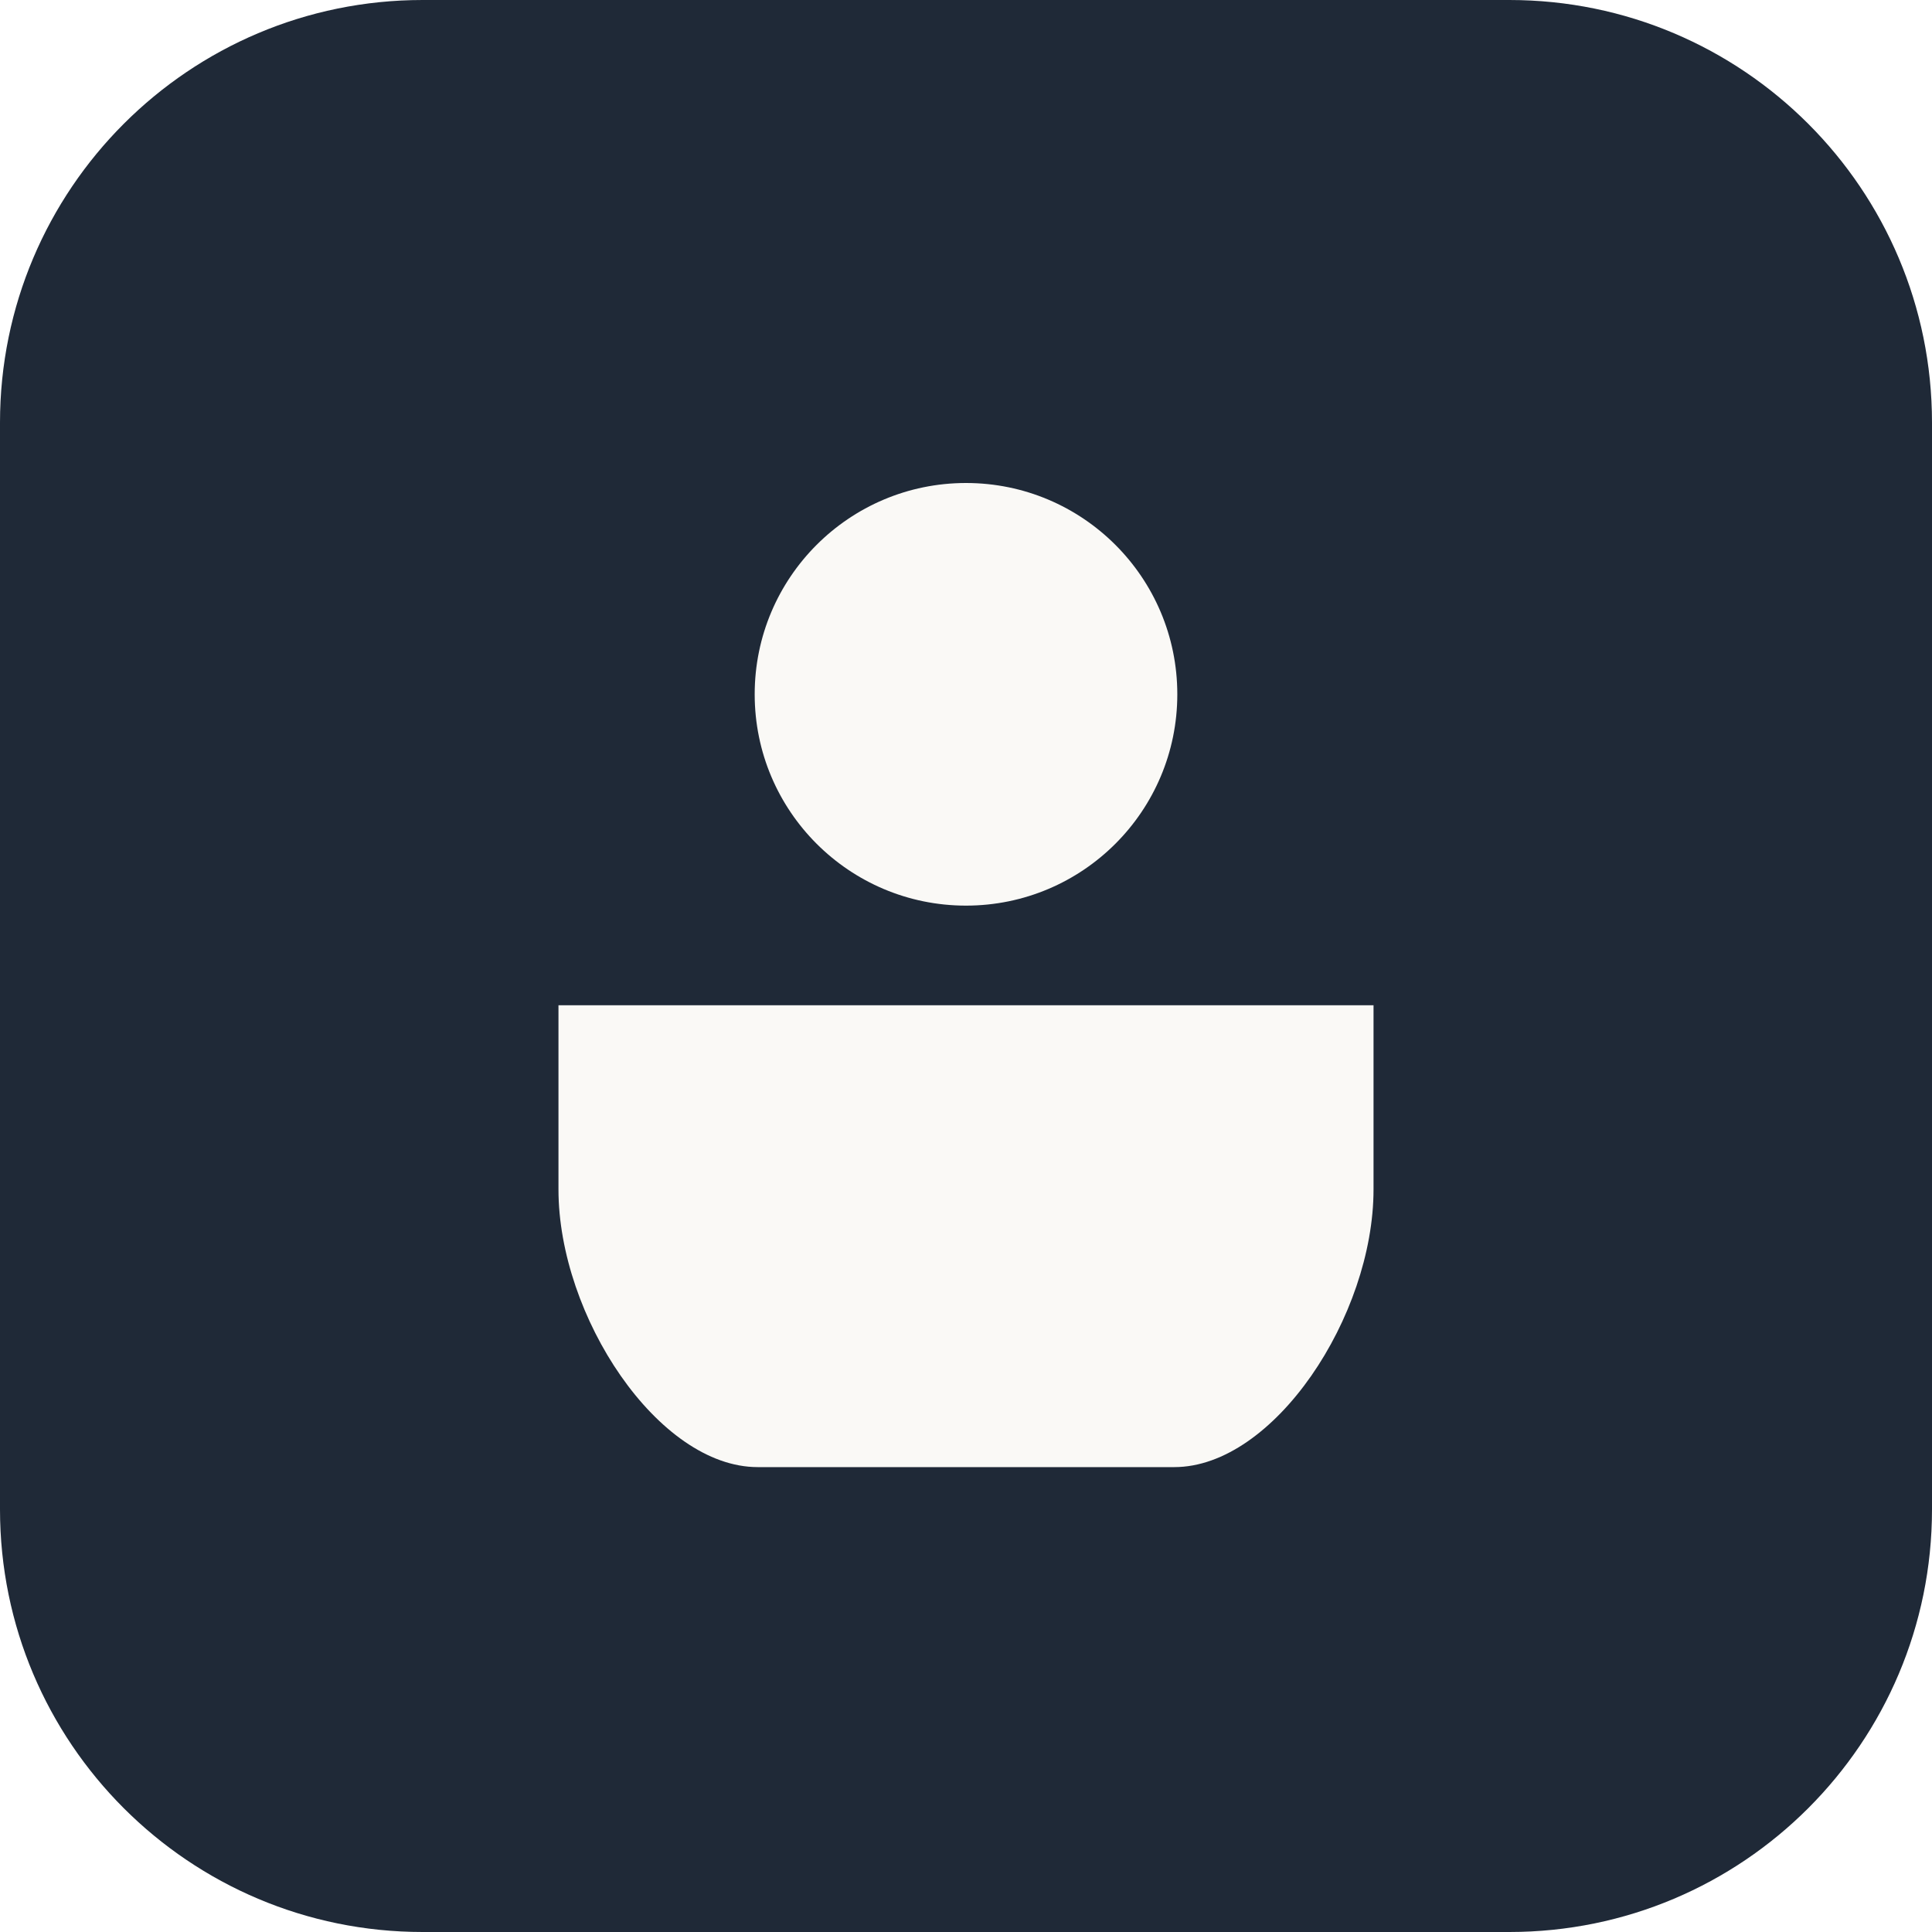
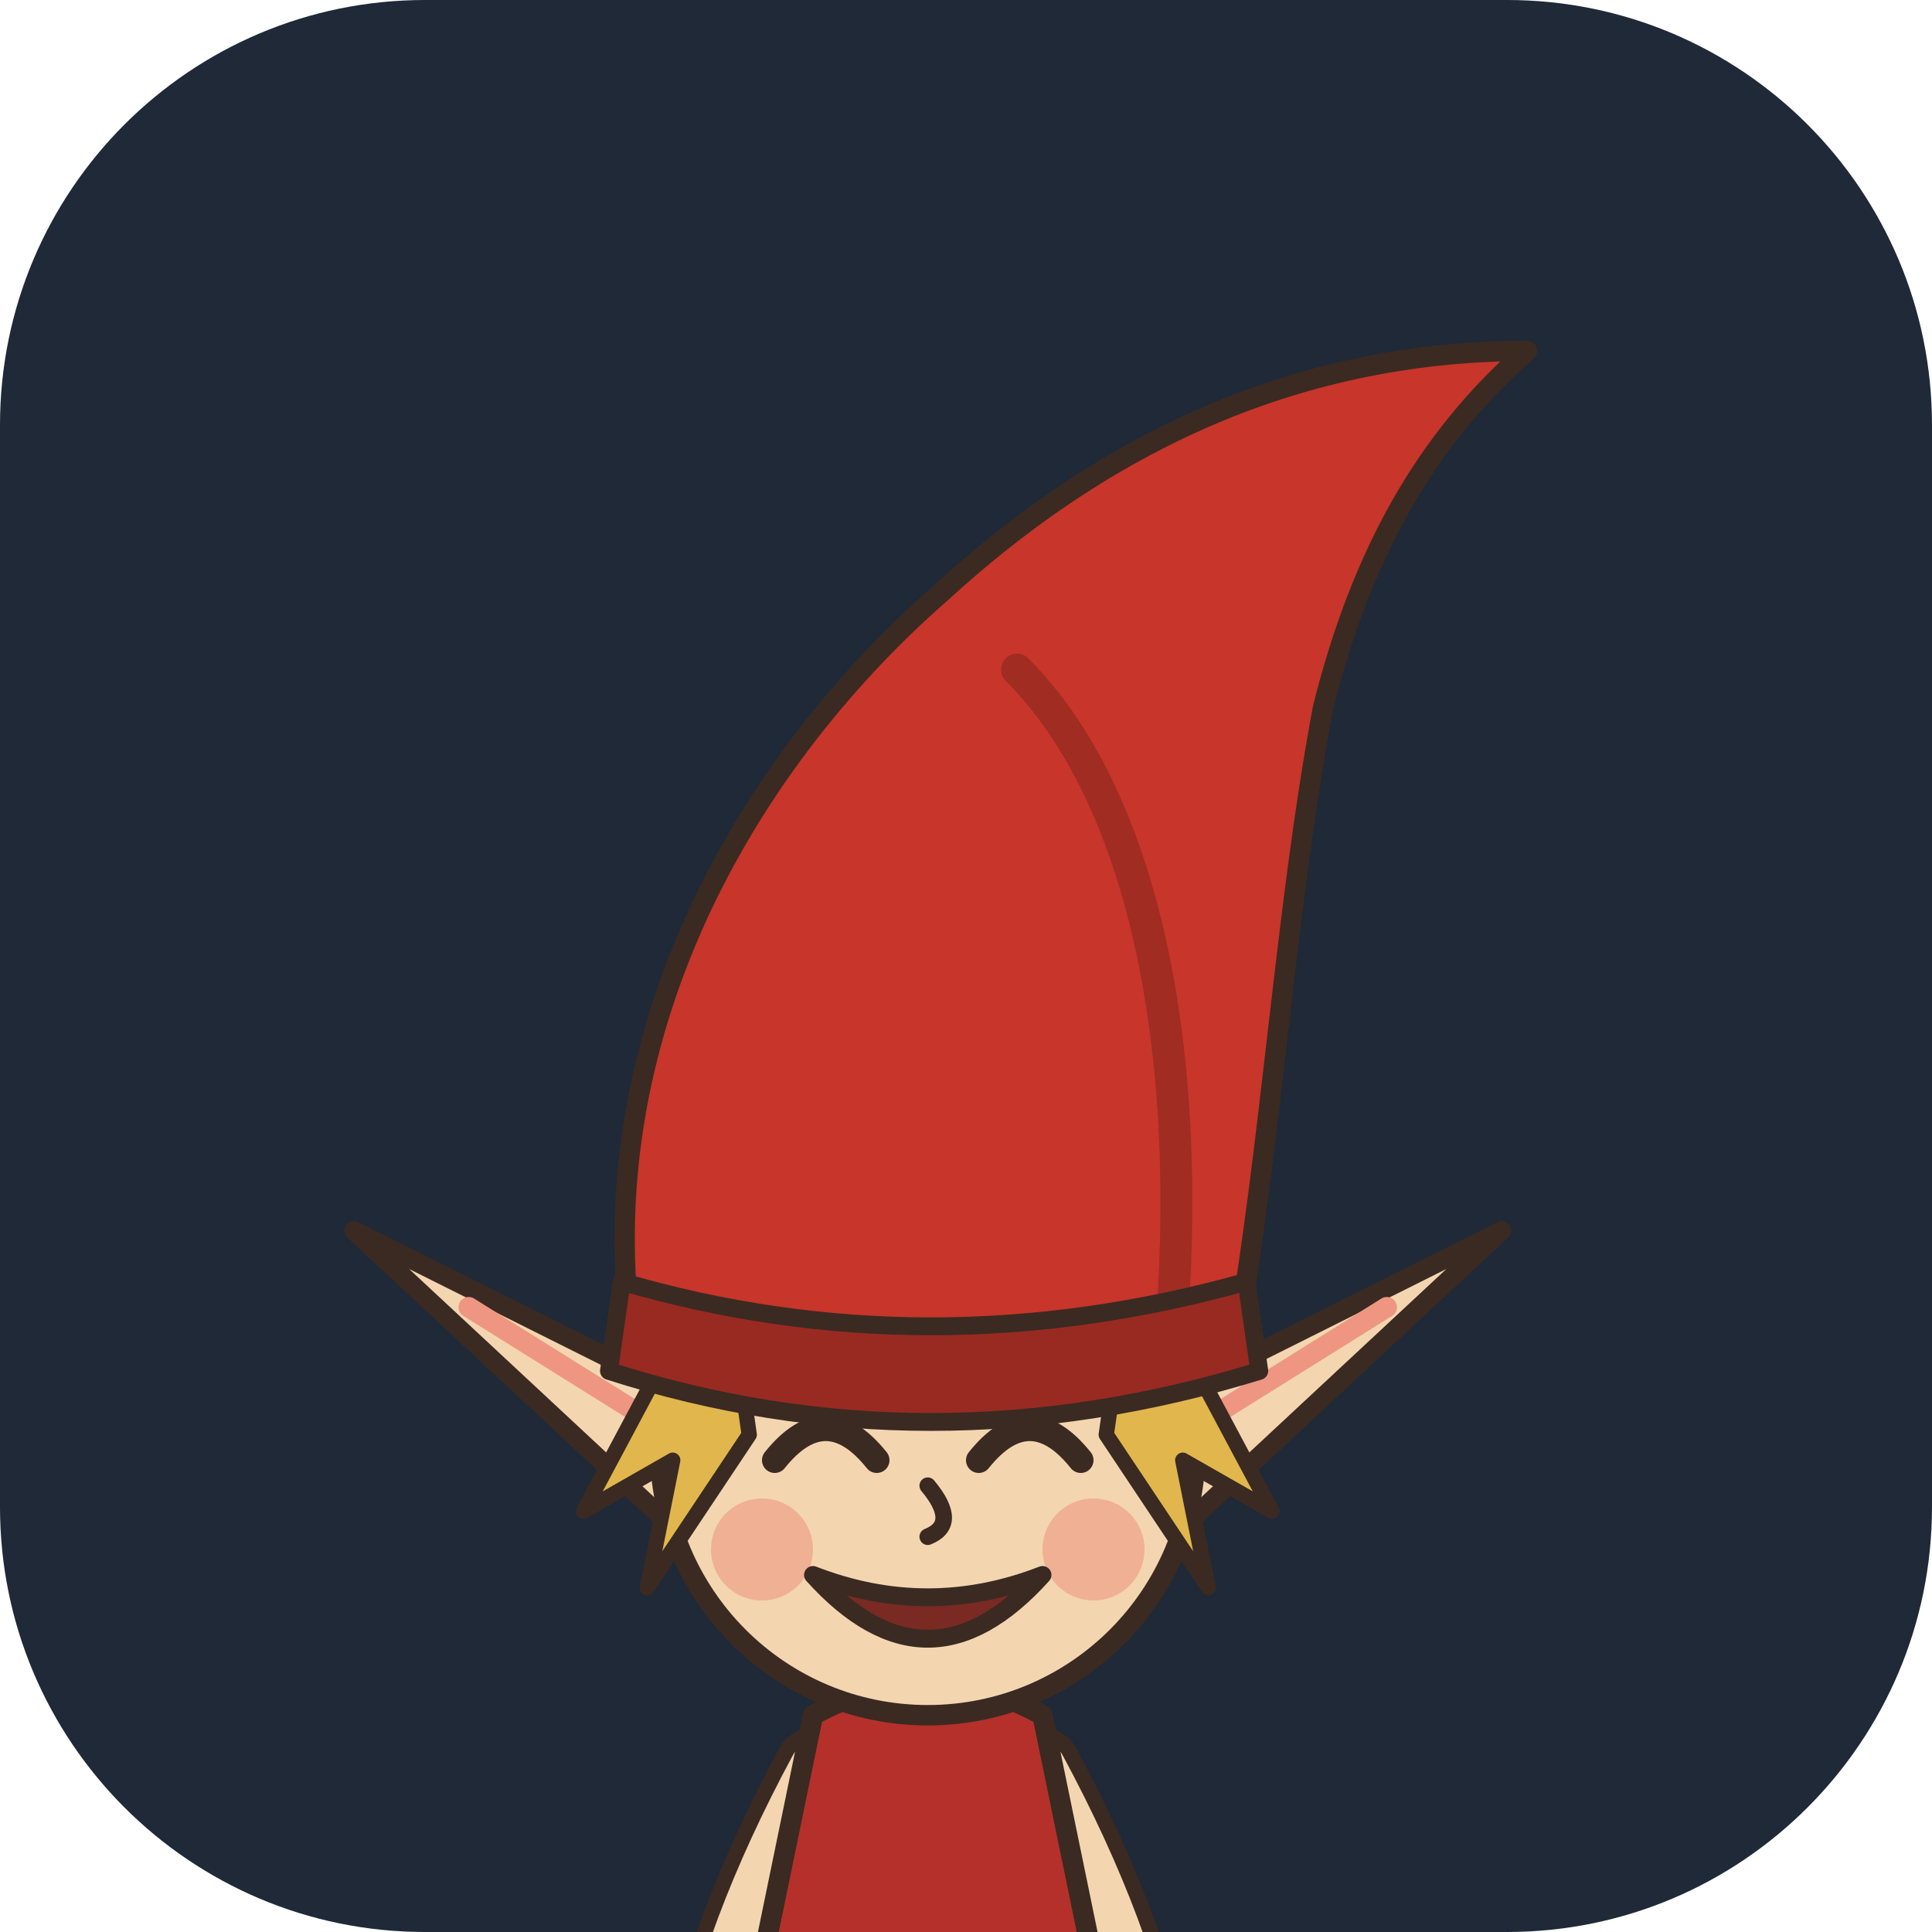
- <svg xmlns="http://www.w3.org/2000/svg" viewBox="0 0 64 64">
-   <rect width="64" height="64" rx="14" fill="#1f2937" />
-   <circle cx="32" cy="23" r="7" fill="#faf9f6" />
-   <path d="M18.5 33.3h27v6.1c0 4.2-3.3 9.2-6.6 9.2H25.1c-3.3 0-6.6-5-6.6-9.2z" fill="#faf9f6" />
+ <svg xmlns="http://www.w3.org/2000/svg" viewBox="0 0 200 200">
+   <defs>
+     <clipPath id="c">
+       <rect width="200" height="200" rx="44" />
+     </clipPath>
+   </defs>
+   <rect width="200" height="200" rx="44" fill="#1f2937" />
+   <g clip-path="url(#c)">
+     <g transform="translate(100 200) scale(1.32) translate(-103 -141)" stroke="#3a2a22" stroke-linejoin="round" stroke-linecap="round">
+       <path d="M91,128 Q84,141 82,152" fill="none" stroke-width="6" />
+       <path d="M91,128 Q84,141 82,152" fill="none" stroke="#f3d6b0" stroke-width="3.6" />
+       <path d="M109,128 Q116,141 118,152" fill="none" stroke-width="6" />
+       <path d="M109,128 Q116,141 118,152" fill="none" stroke="#f3d6b0" stroke-width="3.6" />
+       <path d="M91,124 Q100,119 109,124 L116,158 Q100,165 84,158 Z" fill="#b5302a" stroke-width="1.6" />
+       <path d="M87,146 Q100,151 113,146" stroke="#992a21" stroke-width="2.2" fill="none" />
+       <path d="M83,100 L55,86 L84,113 Z" fill="#f3d6b0" stroke-width="1.5" />
+       <path d="M80,102 L64,92" stroke="#ee9682" stroke-width="1.6" />
+       <path d="M117,100 L145,86 L116,113 Z" fill="#f3d6b0" stroke-width="1.5" />
+       <path d="M120,102 L136,92" stroke="#ee9682" stroke-width="1.6" />
+       <circle cx="100" cy="103" r="21" fill="#f3d6b0" stroke-width="1.6" />
+       <circle cx="87" cy="111" r="4" fill="#ee9682" opacity=".6" stroke="none" />
+       <circle cx="113" cy="111" r="4" fill="#ee9682" opacity=".6" stroke="none" />
+       <path d="M88,104 Q92,99 96,104 M104,104 Q108,99 112,104" stroke-width="2" fill="none" />
+       <path d="M100,106 Q102.5,109 100,110" stroke-width="1.3" fill="none" />
+       <path d="M91,113 Q100,123 109,113 Q100,116.5 91,113 Z" fill="#7a2a22" stroke-width="1.4" />
+       <path d="M81,93 L73,108 L80,104 L78,114 L86,102 L85,95 Z" fill="#e1b64c" stroke-width="1.2" />
+       <path d="M119,93 L127,108 L120,104 L122,114 L114,102 L115,95 Z" fill="#e1b64c" stroke-width="1.2" />
+       <path d="M77,96 C73,72 85,50 101,36 C113,25 128,17 147,17 C139,24 134,33 131,45 C128,61 127,79 124,96 Z" fill="#c8352a" stroke-width="1.6" />
+       <path d="M107,42 C117,52 121,72 119,95" stroke="#992a21" stroke-width="2.5" fill="none" opacity=".85" />
+       <path d="M75,97 Q100,105 126,97 L125,90 Q100,97 76,90 Z" fill="#992a21" stroke-width="1.4" />
+     </g>
+   </g>
</svg>
